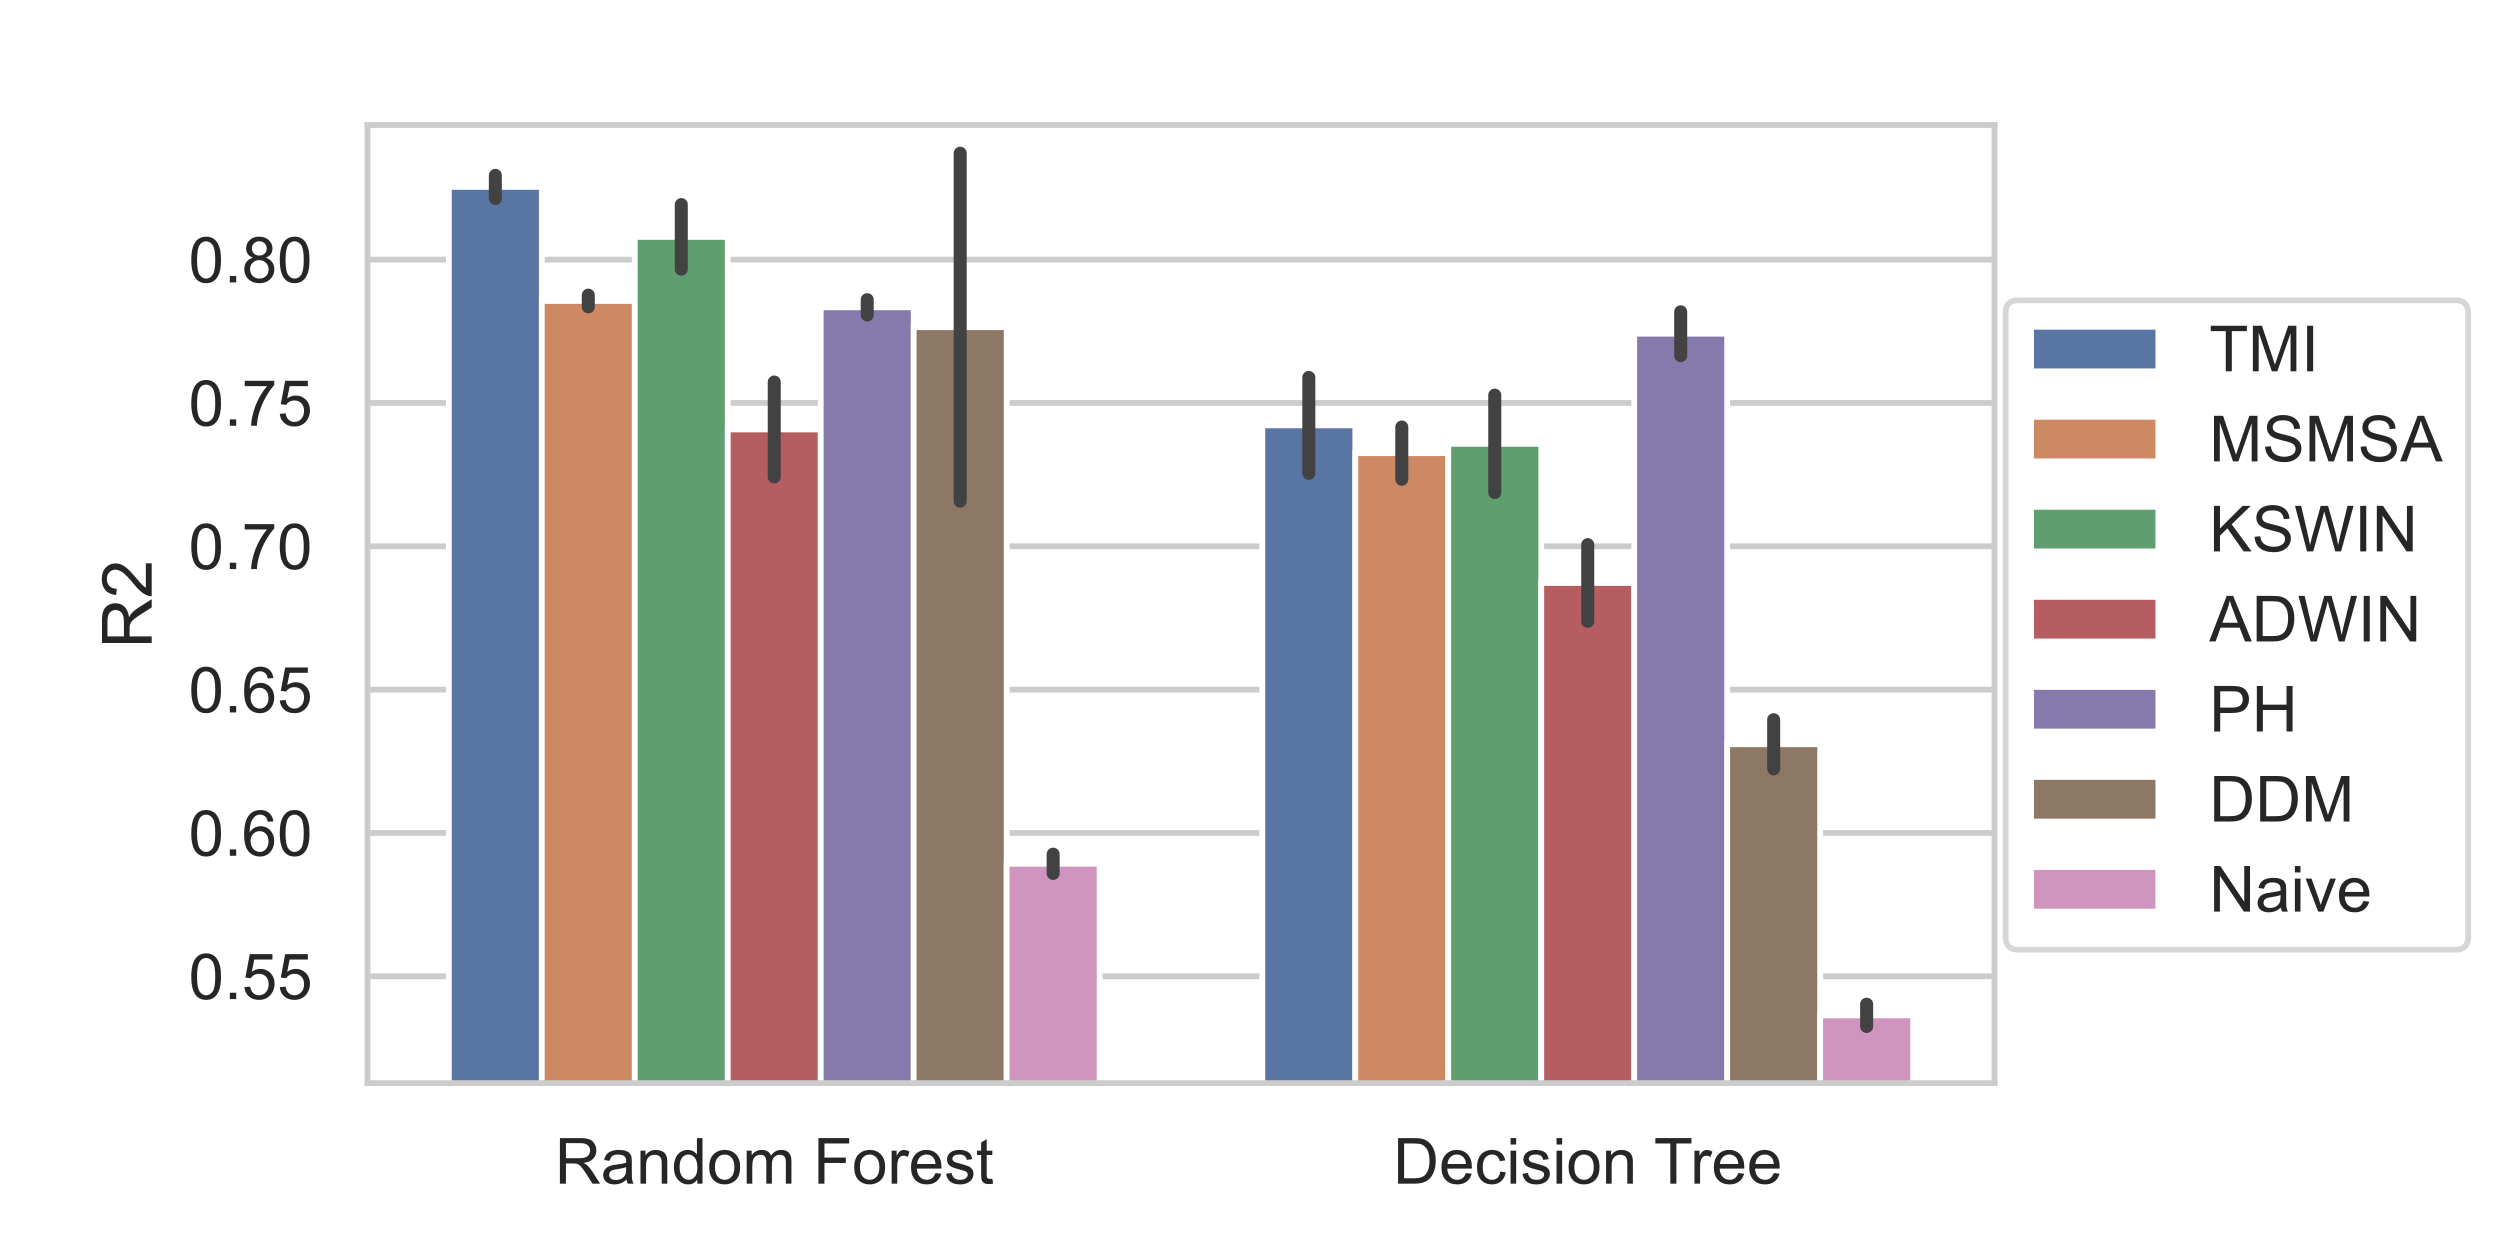
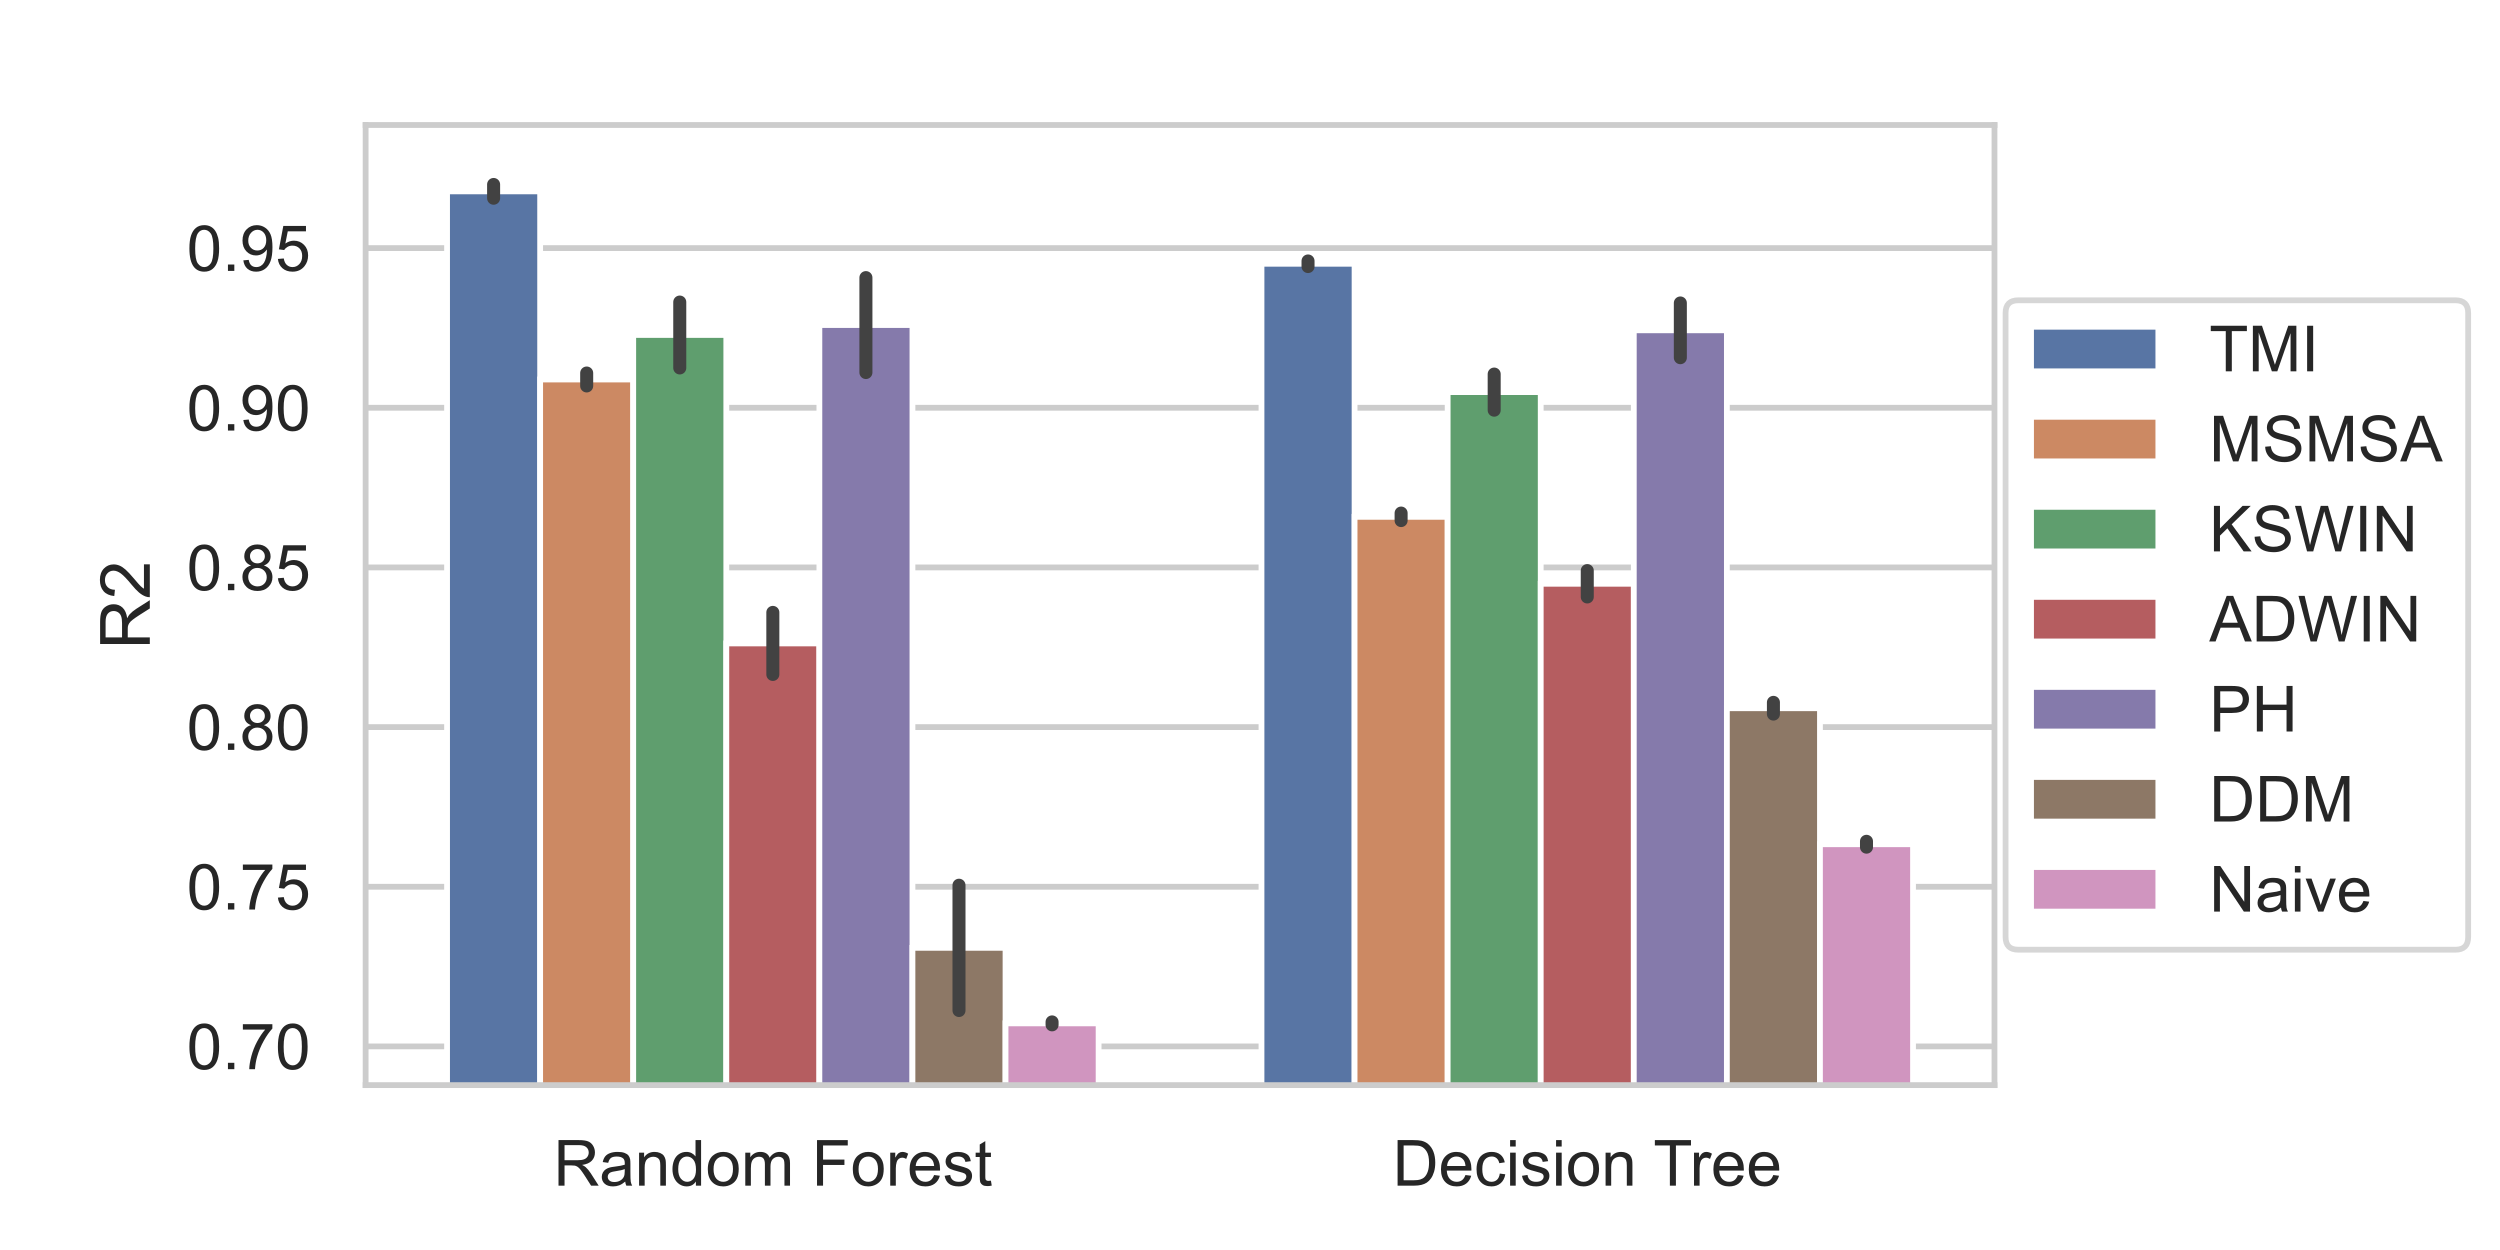
<svg xmlns="http://www.w3.org/2000/svg" xmlns:xlink="http://www.w3.org/1999/xlink" width="432pt" height="216pt" viewBox="0 0 432 216" version="1.1">
  <defs>
    <style type="text/css">*{stroke-linejoin: round; stroke-linecap: butt}</style>
  </defs>
  <g id="figure_1">
    <g id="patch_1">
      <path d="M 0 216  L 432 216  L 432 0  L 0 0  z " style="fill: #ffffff" />
    </g>
    <g id="axes_1">
      <g id="patch_2">
-         <path d="M 63.504 187.164  L 344.646 187.164  L 344.646 21.6  L 63.504 21.6  z " style="fill: #ffffff" />
+         <path d="M 63.18 187.508  L 344.646 187.508  L 344.646 21.6  L 63.18 21.6  z " style="fill: #ffffff" />
      </g>
      <g id="matplotlib.axis_1">
        <g id="xtick_1">
          <g id="text_1">
-             <g style="fill: #262626" transform="translate(95.88838 204.5376) scale(0.11 -0.11)">
+             <g style="fill: #262626" transform="translate(95.64538 204.8818) scale(0.11 -0.11)">
              <defs>
                <path id="ArialMT-52" d="M 503 0  L 503 4581  L 2534 4581  Q 3147 4581 3465 4457  Q 3784 4334 3975 4021  Q 4166 3709 4166 3331  Q 4166 2844 3850 2509  Q 3534 2175 2875 2084  Q 3116 1969 3241 1856  Q 3506 1613 3744 1247  L 4541 0  L 3778 0  L 3172 953  Q 2906 1366 2734 1584  Q 2563 1803 2427 1890  Q 2291 1978 2150 2013  Q 2047 2034 1813 2034  L 1109 2034  L 1109 0  L 503 0  z M 1109 2559  L 2413 2559  Q 2828 2559 3062 2645  Q 3297 2731 3419 2920  Q 3541 3109 3541 3331  Q 3541 3656 3305 3865  Q 3069 4075 2559 4075  L 1109 4075  L 1109 2559  z " transform="scale(0.015625)" />
                <path id="ArialMT-61" d="M 2588 409  Q 2275 144 1986 34  Q 1697 -75 1366 -75  Q 819 -75 525 192  Q 231 459 231 875  Q 231 1119 342 1320  Q 453 1522 633 1644  Q 813 1766 1038 1828  Q 1203 1872 1538 1913  Q 2219 1994 2541 2106  Q 2544 2222 2544 2253  Q 2544 2597 2384 2738  Q 2169 2928 1744 2928  Q 1347 2928 1158 2789  Q 969 2650 878 2297  L 328 2372  Q 403 2725 575 2942  Q 747 3159 1072 3276  Q 1397 3394 1825 3394  Q 2250 3394 2515 3294  Q 2781 3194 2906 3042  Q 3031 2891 3081 2659  Q 3109 2516 3109 2141  L 3109 1391  Q 3109 606 3145 398  Q 3181 191 3288 0  L 2700 0  Q 2613 175 2588 409  z M 2541 1666  Q 2234 1541 1622 1453  Q 1275 1403 1131 1340  Q 988 1278 909 1158  Q 831 1038 831 891  Q 831 666 1001 516  Q 1172 366 1500 366  Q 1825 366 2078 508  Q 2331 650 2450 897  Q 2541 1088 2541 1459  L 2541 1666  z " transform="scale(0.015625)" />
                <path id="ArialMT-6e" d="M 422 0  L 422 3319  L 928 3319  L 928 2847  Q 1294 3394 1984 3394  Q 2284 3394 2536 3286  Q 2788 3178 2913 3003  Q 3038 2828 3088 2588  Q 3119 2431 3119 2041  L 3119 0  L 2556 0  L 2556 2019  Q 2556 2363 2490 2533  Q 2425 2703 2258 2804  Q 2091 2906 1866 2906  Q 1506 2906 1245 2678  Q 984 2450 984 1813  L 984 0  L 422 0  z " transform="scale(0.015625)" />
                <path id="ArialMT-64" d="M 2575 0  L 2575 419  Q 2259 -75 1647 -75  Q 1250 -75 917 144  Q 584 363 401 755  Q 219 1147 219 1656  Q 219 2153 384 2558  Q 550 2963 881 3178  Q 1213 3394 1622 3394  Q 1922 3394 2156 3267  Q 2391 3141 2538 2938  L 2538 4581  L 3097 4581  L 3097 0  L 2575 0  z M 797 1656  Q 797 1019 1065 703  Q 1334 388 1700 388  Q 2069 388 2326 689  Q 2584 991 2584 1609  Q 2584 2291 2321 2609  Q 2059 2928 1675 2928  Q 1300 2928 1048 2622  Q 797 2316 797 1656  z " transform="scale(0.015625)" />
                <path id="ArialMT-6f" d="M 213 1659  Q 213 2581 725 3025  Q 1153 3394 1769 3394  Q 2453 3394 2887 2945  Q 3322 2497 3322 1706  Q 3322 1066 3130 698  Q 2938 331 2570 128  Q 2203 -75 1769 -75  Q 1072 -75 642 372  Q 213 819 213 1659  z M 791 1659  Q 791 1022 1069 705  Q 1347 388 1769 388  Q 2188 388 2466 706  Q 2744 1025 2744 1678  Q 2744 2294 2464 2611  Q 2184 2928 1769 2928  Q 1347 2928 1069 2612  Q 791 2297 791 1659  z " transform="scale(0.015625)" />
                <path id="ArialMT-6d" d="M 422 0  L 422 3319  L 925 3319  L 925 2853  Q 1081 3097 1340 3245  Q 1600 3394 1931 3394  Q 2300 3394 2536 3241  Q 2772 3088 2869 2813  Q 3263 3394 3894 3394  Q 4388 3394 4653 3120  Q 4919 2847 4919 2278  L 4919 0  L 4359 0  L 4359 2091  Q 4359 2428 4304 2576  Q 4250 2725 4106 2815  Q 3963 2906 3769 2906  Q 3419 2906 3187 2673  Q 2956 2441 2956 1928  L 2956 0  L 2394 0  L 2394 2156  Q 2394 2531 2256 2718  Q 2119 2906 1806 2906  Q 1569 2906 1367 2781  Q 1166 2656 1075 2415  Q 984 2175 984 1722  L 984 0  L 422 0  z " transform="scale(0.015625)" />
                <path id="ArialMT-20" transform="scale(0.015625)" />
                <path id="ArialMT-46" d="M 525 0  L 525 4581  L 3616 4581  L 3616 4041  L 1131 4041  L 1131 2622  L 3281 2622  L 3281 2081  L 1131 2081  L 1131 0  L 525 0  z " transform="scale(0.015625)" />
                <path id="ArialMT-72" d="M 416 0  L 416 3319  L 922 3319  L 922 2816  Q 1116 3169 1280 3281  Q 1444 3394 1641 3394  Q 1925 3394 2219 3213  L 2025 2691  Q 1819 2813 1613 2813  Q 1428 2813 1281 2702  Q 1134 2591 1072 2394  Q 978 2094 978 1738  L 978 0  L 416 0  z " transform="scale(0.015625)" />
                <path id="ArialMT-65" d="M 2694 1069  L 3275 997  Q 3138 488 2766 206  Q 2394 -75 1816 -75  Q 1088 -75 661 373  Q 234 822 234 1631  Q 234 2469 665 2931  Q 1097 3394 1784 3394  Q 2450 3394 2872 2941  Q 3294 2488 3294 1666  Q 3294 1616 3291 1516  L 816 1516  Q 847 969 1125 678  Q 1403 388 1819 388  Q 2128 388 2347 550  Q 2566 713 2694 1069  z M 847 1978  L 2700 1978  Q 2663 2397 2488 2606  Q 2219 2931 1791 2931  Q 1403 2931 1139 2672  Q 875 2413 847 1978  z " transform="scale(0.015625)" />
                <path id="ArialMT-73" d="M 197 991  L 753 1078  Q 800 744 1014 566  Q 1228 388 1613 388  Q 2000 388 2187 545  Q 2375 703 2375 916  Q 2375 1106 2209 1216  Q 2094 1291 1634 1406  Q 1016 1563 777 1677  Q 538 1791 414 1992  Q 291 2194 291 2438  Q 291 2659 392 2848  Q 494 3038 669 3163  Q 800 3259 1026 3326  Q 1253 3394 1513 3394  Q 1903 3394 2198 3281  Q 2494 3169 2634 2976  Q 2775 2784 2828 2463  L 2278 2388  Q 2241 2644 2061 2787  Q 1881 2931 1553 2931  Q 1166 2931 1000 2803  Q 834 2675 834 2503  Q 834 2394 903 2306  Q 972 2216 1119 2156  Q 1203 2125 1616 2013  Q 2213 1853 2448 1751  Q 2684 1650 2818 1456  Q 2953 1263 2953 975  Q 2953 694 2789 445  Q 2625 197 2315 61  Q 2006 -75 1616 -75  Q 969 -75 630 194  Q 291 463 197 991  z " transform="scale(0.015625)" />
                <path id="ArialMT-74" d="M 1650 503  L 1731 6  Q 1494 -44 1306 -44  Q 1000 -44 831 53  Q 663 150 594 308  Q 525 466 525 972  L 525 2881  L 113 2881  L 113 3319  L 525 3319  L 525 4141  L 1084 4478  L 1084 3319  L 1650 3319  L 1650 2881  L 1084 2881  L 1084 941  Q 1084 700 1114 631  Q 1144 563 1211 522  Q 1278 481 1403 481  Q 1497 481 1650 503  z " transform="scale(0.015625)" />
              </defs>
              <use xlink:href="#ArialMT-52" />
              <use xlink:href="#ArialMT-61" x="72.217" />
              <use xlink:href="#ArialMT-6e" x="127.832" />
              <use xlink:href="#ArialMT-64" x="183.447" />
              <use xlink:href="#ArialMT-6f" x="239.062" />
              <use xlink:href="#ArialMT-6d" x="294.678" />
              <use xlink:href="#ArialMT-20" x="377.979" />
              <use xlink:href="#ArialMT-46" x="405.762" />
              <use xlink:href="#ArialMT-6f" x="466.846" />
              <use xlink:href="#ArialMT-72" x="522.461" />
              <use xlink:href="#ArialMT-65" x="555.762" />
              <use xlink:href="#ArialMT-73" x="611.377" />
              <use xlink:href="#ArialMT-74" x="661.377" />
            </g>
          </g>
        </g>
        <g id="xtick_2">
          <g id="text_2">
-             <g style="fill: #262626" transform="translate(240.7354 204.5376) scale(0.11 -0.11)">
+             <g style="fill: #262626" transform="translate(240.6544 204.8818) scale(0.11 -0.11)">
              <defs>
                <path id="ArialMT-44" d="M 494 0  L 494 4581  L 2072 4581  Q 2606 4581 2888 4516  Q 3281 4425 3559 4188  Q 3922 3881 4101 3404  Q 4281 2928 4281 2316  Q 4281 1794 4159 1391  Q 4038 988 3847 723  Q 3656 459 3429 307  Q 3203 156 2883 78  Q 2563 0 2147 0  L 494 0  z M 1100 541  L 2078 541  Q 2531 541 2789 625  Q 3047 709 3200 863  Q 3416 1078 3536 1442  Q 3656 1806 3656 2325  Q 3656 3044 3420 3430  Q 3184 3816 2847 3947  Q 2603 4041 2063 4041  L 1100 4041  L 1100 541  z " transform="scale(0.015625)" />
                <path id="ArialMT-63" d="M 2588 1216  L 3141 1144  Q 3050 572 2676 248  Q 2303 -75 1759 -75  Q 1078 -75 664 370  Q 250 816 250 1647  Q 250 2184 428 2587  Q 606 2991 970 3192  Q 1334 3394 1763 3394  Q 2303 3394 2647 3120  Q 2991 2847 3088 2344  L 2541 2259  Q 2463 2594 2264 2762  Q 2066 2931 1784 2931  Q 1359 2931 1093 2626  Q 828 2322 828 1663  Q 828 994 1084 691  Q 1341 388 1753 388  Q 2084 388 2306 591  Q 2528 794 2588 1216  z " transform="scale(0.015625)" />
                <path id="ArialMT-69" d="M 425 3934  L 425 4581  L 988 4581  L 988 3934  L 425 3934  z M 425 0  L 425 3319  L 988 3319  L 988 0  L 425 0  z " transform="scale(0.015625)" />
                <path id="ArialMT-54" d="M 1659 0  L 1659 4041  L 150 4041  L 150 4581  L 3781 4581  L 3781 4041  L 2266 4041  L 2266 0  L 1659 0  z " transform="scale(0.015625)" />
              </defs>
              <use xlink:href="#ArialMT-44" />
              <use xlink:href="#ArialMT-65" x="72.217" />
              <use xlink:href="#ArialMT-63" x="127.832" />
              <use xlink:href="#ArialMT-69" x="177.832" />
              <use xlink:href="#ArialMT-73" x="200.049" />
              <use xlink:href="#ArialMT-69" x="250.049" />
              <use xlink:href="#ArialMT-6f" x="272.266" />
              <use xlink:href="#ArialMT-6e" x="327.881" />
              <use xlink:href="#ArialMT-20" x="383.496" />
              <use xlink:href="#ArialMT-54" x="409.529" />
              <use xlink:href="#ArialMT-72" x="466.863" />
              <use xlink:href="#ArialMT-65" x="500.164" />
              <use xlink:href="#ArialMT-65" x="555.779" />
            </g>
          </g>
        </g>
      </g>
      <g id="matplotlib.axis_2">
        <g id="ytick_1">
          <g id="line2d_1">
-             <path d="M 63.504 168.708  L 344.646 168.708  " clip-path="url(#p8f05417e16)" style="fill: none; stroke: #cccccc; stroke-linecap: round" />
+             <path d="M 63.18 180.818  L 344.646 180.818  " clip-path="url(#pfdd90e6bb0)" style="fill: none; stroke: #cccccc; stroke-linecap: round" />
          </g>
          <g id="text_3">
-             <g style="fill: #262626" transform="translate(32.59697 172.6448) scale(0.11 -0.11)">
+             <g style="fill: #262626" transform="translate(32.27297 184.7545) scale(0.11 -0.11)">
              <defs>
                <path id="ArialMT-30" d="M 266 2259  Q 266 3072 433 3567  Q 600 4063 929 4331  Q 1259 4600 1759 4600  Q 2128 4600 2406 4451  Q 2684 4303 2865 4023  Q 3047 3744 3150 3342  Q 3253 2941 3253 2259  Q 3253 1453 3087 958  Q 2922 463 2592 192  Q 2263 -78 1759 -78  Q 1097 -78 719 397  Q 266 969 266 2259  z M 844 2259  Q 844 1131 1108 757  Q 1372 384 1759 384  Q 2147 384 2411 759  Q 2675 1134 2675 2259  Q 2675 3391 2411 3762  Q 2147 4134 1753 4134  Q 1366 4134 1134 3806  Q 844 3388 844 2259  z " transform="scale(0.015625)" />
                <path id="ArialMT-2e" d="M 581 0  L 581 641  L 1222 641  L 1222 0  L 581 0  z " transform="scale(0.015625)" />
-                 <path id="ArialMT-35" d="M 266 1200  L 856 1250  Q 922 819 1161 601  Q 1400 384 1738 384  Q 2144 384 2425 690  Q 2706 997 2706 1503  Q 2706 1984 2436 2262  Q 2166 2541 1728 2541  Q 1456 2541 1237 2417  Q 1019 2294 894 2097  L 366 2166  L 809 4519  L 3088 4519  L 3088 3981  L 1259 3981  L 1013 2750  Q 1425 3038 1878 3038  Q 2478 3038 2890 2622  Q 3303 2206 3303 1553  Q 3303 931 2941 478  Q 2500 -78 1738 -78  Q 1113 -78 717 272  Q 322 622 266 1200  z " transform="scale(0.015625)" />
-               </defs>
-               <use xlink:href="#ArialMT-30" />
-               <use xlink:href="#ArialMT-2e" x="55.615" />
-               <use xlink:href="#ArialMT-35" x="83.398" />
-               <use xlink:href="#ArialMT-35" x="139.014" />
+                 <path id="ArialMT-37" d="M 303 3981  L 303 4522  L 3269 4522  L 3269 4084  Q 2831 3619 2401 2847  Q 1972 2075 1738 1259  Q 1569 684 1522 0  L 944 0  Q 953 541 1156 1306  Q 1359 2072 1739 2783  Q 2119 3494 2547 3981  L 303 3981  z " transform="scale(0.015625)" />
+               </defs>
+               <use xlink:href="#ArialMT-30" />
+               <use xlink:href="#ArialMT-2e" x="55.615" />
+               <use xlink:href="#ArialMT-37" x="83.398" />
+               <use xlink:href="#ArialMT-30" x="139.014" />
            </g>
          </g>
        </g>
        <g id="ytick_2">
          <g id="line2d_2">
-             <path d="M 63.504 143.939  L 344.646 143.939  " clip-path="url(#p8f05417e16)" style="fill: none; stroke: #cccccc; stroke-linecap: round" />
+             <path d="M 63.18 153.229  L 344.646 153.229  " clip-path="url(#pfdd90e6bb0)" style="fill: none; stroke: #cccccc; stroke-linecap: round" />
          </g>
          <g id="text_4">
-             <g style="fill: #262626" transform="translate(32.59697 147.8763) scale(0.11 -0.11)">
-               <defs>
-                 <path id="ArialMT-36" d="M 3184 3459  L 2625 3416  Q 2550 3747 2413 3897  Q 2184 4138 1850 4138  Q 1581 4138 1378 3988  Q 1113 3794 959 3422  Q 806 3050 800 2363  Q 1003 2672 1297 2822  Q 1591 2972 1913 2972  Q 2475 2972 2870 2558  Q 3266 2144 3266 1488  Q 3266 1056 3080 686  Q 2894 316 2569 119  Q 2244 -78 1831 -78  Q 1128 -78 684 439  Q 241 956 241 2144  Q 241 3472 731 4075  Q 1159 4600 1884 4600  Q 2425 4600 2770 4297  Q 3116 3994 3184 3459  z M 888 1484  Q 888 1194 1011 928  Q 1134 663 1356 523  Q 1578 384 1822 384  Q 2178 384 2434 671  Q 2691 959 2691 1453  Q 2691 1928 2437 2201  Q 2184 2475 1800 2475  Q 1419 2475 1153 2201  Q 888 1928 888 1484  z " transform="scale(0.015625)" />
-               </defs>
-               <use xlink:href="#ArialMT-30" />
-               <use xlink:href="#ArialMT-2e" x="55.615" />
-               <use xlink:href="#ArialMT-36" x="83.398" />
-               <use xlink:href="#ArialMT-30" x="139.014" />
+             <g style="fill: #262626" transform="translate(32.27297 157.1659) scale(0.11 -0.11)">
+               <defs>
+                 <path id="ArialMT-35" d="M 266 1200  L 856 1250  Q 922 819 1161 601  Q 1400 384 1738 384  Q 2144 384 2425 690  Q 2706 997 2706 1503  Q 2706 1984 2436 2262  Q 2166 2541 1728 2541  Q 1456 2541 1237 2417  Q 1019 2294 894 2097  L 366 2166  L 809 4519  L 3088 4519  L 3088 3981  L 1259 3981  L 1013 2750  Q 1425 3038 1878 3038  Q 2478 3038 2890 2622  Q 3303 2206 3303 1553  Q 3303 931 2941 478  Q 2500 -78 1738 -78  Q 1113 -78 717 272  Q 322 622 266 1200  z " transform="scale(0.015625)" />
+               </defs>
+               <use xlink:href="#ArialMT-30" />
+               <use xlink:href="#ArialMT-2e" x="55.615" />
+               <use xlink:href="#ArialMT-37" x="83.398" />
+               <use xlink:href="#ArialMT-35" x="139.014" />
            </g>
          </g>
        </g>
        <g id="ytick_3">
          <g id="line2d_3">
-             <path d="M 63.504 119.171  L 344.646 119.171  " clip-path="url(#p8f05417e16)" style="fill: none; stroke: #cccccc; stroke-linecap: round" />
+             <path d="M 63.18 125.64  L 344.646 125.64  " clip-path="url(#pfdd90e6bb0)" style="fill: none; stroke: #cccccc; stroke-linecap: round" />
          </g>
          <g id="text_5">
-             <g style="fill: #262626" transform="translate(32.59697 123.1077) scale(0.11 -0.11)">
-               <use xlink:href="#ArialMT-30" />
-               <use xlink:href="#ArialMT-2e" x="55.615" />
-               <use xlink:href="#ArialMT-36" x="83.398" />
-               <use xlink:href="#ArialMT-35" x="139.014" />
+             <g style="fill: #262626" transform="translate(32.27297 129.5772) scale(0.11 -0.11)">
+               <defs>
+                 <path id="ArialMT-38" d="M 1131 2484  Q 781 2613 612 2850  Q 444 3088 444 3419  Q 444 3919 803 4259  Q 1163 4600 1759 4600  Q 2359 4600 2725 4251  Q 3091 3903 3091 3403  Q 3091 3084 2923 2848  Q 2756 2613 2416 2484  Q 2838 2347 3058 2040  Q 3278 1734 3278 1309  Q 3278 722 2862 322  Q 2447 -78 1769 -78  Q 1091 -78 675 323  Q 259 725 259 1325  Q 259 1772 486 2073  Q 713 2375 1131 2484  z M 1019 3438  Q 1019 3113 1228 2906  Q 1438 2700 1772 2700  Q 2097 2700 2305 2904  Q 2513 3109 2513 3406  Q 2513 3716 2298 3927  Q 2084 4138 1766 4138  Q 1444 4138 1231 3931  Q 1019 3725 1019 3438  z M 838 1322  Q 838 1081 952 856  Q 1066 631 1291 507  Q 1516 384 1775 384  Q 2178 384 2440 643  Q 2703 903 2703 1303  Q 2703 1709 2433 1975  Q 2163 2241 1756 2241  Q 1359 2241 1098 1978  Q 838 1716 838 1322  z " transform="scale(0.015625)" />
+               </defs>
+               <use xlink:href="#ArialMT-30" />
+               <use xlink:href="#ArialMT-2e" x="55.615" />
+               <use xlink:href="#ArialMT-38" x="83.398" />
+               <use xlink:href="#ArialMT-30" x="139.014" />
            </g>
          </g>
        </g>
        <g id="ytick_4">
          <g id="line2d_4">
-             <path d="M 63.504 94.402  L 344.646 94.402  " clip-path="url(#p8f05417e16)" style="fill: none; stroke: #cccccc; stroke-linecap: round" />
+             <path d="M 63.18 98.052  L 344.646 98.052  " clip-path="url(#pfdd90e6bb0)" style="fill: none; stroke: #cccccc; stroke-linecap: round" />
          </g>
          <g id="text_6">
-             <g style="fill: #262626" transform="translate(32.59697 98.33912) scale(0.11 -0.11)">
-               <defs>
-                 <path id="ArialMT-37" d="M 303 3981  L 303 4522  L 3269 4522  L 3269 4084  Q 2831 3619 2401 2847  Q 1972 2075 1738 1259  Q 1569 684 1522 0  L 944 0  Q 953 541 1156 1306  Q 1359 2072 1739 2783  Q 2119 3494 2547 3981  L 303 3981  z " transform="scale(0.015625)" />
-               </defs>
-               <use xlink:href="#ArialMT-30" />
-               <use xlink:href="#ArialMT-2e" x="55.615" />
-               <use xlink:href="#ArialMT-37" x="83.398" />
-               <use xlink:href="#ArialMT-30" x="139.014" />
+             <g style="fill: #262626" transform="translate(32.27297 101.9886) scale(0.11 -0.11)">
+               <use xlink:href="#ArialMT-30" />
+               <use xlink:href="#ArialMT-2e" x="55.615" />
+               <use xlink:href="#ArialMT-38" x="83.398" />
+               <use xlink:href="#ArialMT-35" x="139.014" />
            </g>
          </g>
        </g>
        <g id="ytick_5">
          <g id="line2d_5">
-             <path d="M 63.504 69.634  L 344.646 69.634  " clip-path="url(#p8f05417e16)" style="fill: none; stroke: #cccccc; stroke-linecap: round" />
+             <path d="M 63.18 70.463  L 344.646 70.463  " clip-path="url(#pfdd90e6bb0)" style="fill: none; stroke: #cccccc; stroke-linecap: round" />
          </g>
          <g id="text_7">
-             <g style="fill: #262626" transform="translate(32.59697 73.57054) scale(0.11 -0.11)">
-               <use xlink:href="#ArialMT-30" />
-               <use xlink:href="#ArialMT-2e" x="55.615" />
-               <use xlink:href="#ArialMT-37" x="83.398" />
-               <use xlink:href="#ArialMT-35" x="139.014" />
+             <g style="fill: #262626" transform="translate(32.27297 74.39989) scale(0.11 -0.11)">
+               <defs>
+                 <path id="ArialMT-39" d="M 350 1059  L 891 1109  Q 959 728 1153 556  Q 1347 384 1650 384  Q 1909 384 2104 503  Q 2300 622 2425 820  Q 2550 1019 2634 1356  Q 2719 1694 2719 2044  Q 2719 2081 2716 2156  Q 2547 1888 2255 1720  Q 1963 1553 1622 1553  Q 1053 1553 659 1965  Q 266 2378 266 3053  Q 266 3750 677 4175  Q 1088 4600 1706 4600  Q 2153 4600 2523 4359  Q 2894 4119 3086 3673  Q 3278 3228 3278 2384  Q 3278 1506 3087 986  Q 2897 466 2520 194  Q 2144 -78 1638 -78  Q 1100 -78 759 220  Q 419 519 350 1059  z M 2653 3081  Q 2653 3566 2395 3850  Q 2138 4134 1775 4134  Q 1400 4134 1122 3828  Q 844 3522 844 3034  Q 844 2597 1108 2323  Q 1372 2050 1759 2050  Q 2150 2050 2401 2323  Q 2653 2597 2653 3081  z " transform="scale(0.015625)" />
+               </defs>
+               <use xlink:href="#ArialMT-30" />
+               <use xlink:href="#ArialMT-2e" x="55.615" />
+               <use xlink:href="#ArialMT-39" x="83.398" />
+               <use xlink:href="#ArialMT-30" x="139.014" />
            </g>
          </g>
        </g>
        <g id="ytick_6">
          <g id="line2d_6">
-             <path d="M 63.504 44.865  L 344.646 44.865  " clip-path="url(#p8f05417e16)" style="fill: none; stroke: #cccccc; stroke-linecap: round" />
+             <path d="M 63.18 42.874  L 344.646 42.874  " clip-path="url(#pfdd90e6bb0)" style="fill: none; stroke: #cccccc; stroke-linecap: round" />
          </g>
          <g id="text_8">
-             <g style="fill: #262626" transform="translate(32.59697 48.80197) scale(0.11 -0.11)">
-               <defs>
-                 <path id="ArialMT-38" d="M 1131 2484  Q 781 2613 612 2850  Q 444 3088 444 3419  Q 444 3919 803 4259  Q 1163 4600 1759 4600  Q 2359 4600 2725 4251  Q 3091 3903 3091 3403  Q 3091 3084 2923 2848  Q 2756 2613 2416 2484  Q 2838 2347 3058 2040  Q 3278 1734 3278 1309  Q 3278 722 2862 322  Q 2447 -78 1769 -78  Q 1091 -78 675 323  Q 259 725 259 1325  Q 259 1772 486 2073  Q 713 2375 1131 2484  z M 1019 3438  Q 1019 3113 1228 2906  Q 1438 2700 1772 2700  Q 2097 2700 2305 2904  Q 2513 3109 2513 3406  Q 2513 3716 2298 3927  Q 2084 4138 1766 4138  Q 1444 4138 1231 3931  Q 1019 3725 1019 3438  z M 838 1322  Q 838 1081 952 856  Q 1066 631 1291 507  Q 1516 384 1775 384  Q 2178 384 2440 643  Q 2703 903 2703 1303  Q 2703 1709 2433 1975  Q 2163 2241 1756 2241  Q 1359 2241 1098 1978  Q 838 1716 838 1322  z " transform="scale(0.015625)" />
-               </defs>
-               <use xlink:href="#ArialMT-30" />
-               <use xlink:href="#ArialMT-2e" x="55.615" />
-               <use xlink:href="#ArialMT-38" x="83.398" />
-               <use xlink:href="#ArialMT-30" x="139.014" />
+             <g style="fill: #262626" transform="translate(32.27297 46.81123) scale(0.11 -0.11)">
+               <use xlink:href="#ArialMT-30" />
+               <use xlink:href="#ArialMT-2e" x="55.615" />
+               <use xlink:href="#ArialMT-39" x="83.398" />
+               <use xlink:href="#ArialMT-35" x="139.014" />
            </g>
          </g>
        </g>
        <g id="text_9">
-           <g style="fill: #262626" transform="translate(26.21197 112.0517) rotate(-90) scale(0.12 -0.12)">
+           <g style="fill: #262626" transform="translate(25.88797 112.2238) rotate(-90) scale(0.12 -0.12)">
            <defs>
              <path id="ArialMT-32" d="M 3222 541  L 3222 0  L 194 0  Q 188 203 259 391  Q 375 700 629 1000  Q 884 1300 1366 1694  Q 2113 2306 2375 2664  Q 2638 3022 2638 3341  Q 2638 3675 2398 3904  Q 2159 4134 1775 4134  Q 1369 4134 1125 3890  Q 881 3647 878 3216  L 300 3275  Q 359 3922 746 4261  Q 1134 4600 1788 4600  Q 2447 4600 2831 4234  Q 3216 3869 3216 3328  Q 3216 3053 3103 2787  Q 2991 2522 2730 2228  Q 2469 1934 1863 1422  Q 1356 997 1212 845  Q 1069 694 975 541  L 3222 541  z " transform="scale(0.015625)" />
            </defs>
            <use xlink:href="#ArialMT-52" />
            <use xlink:href="#ArialMT-32" x="72.217" />
          </g>
        </g>
      </g>
      <g id="patch_3">
-         <path d="M 77.561 441.162  L 93.626 441.162  L 93.626 32.301  L 77.561 32.301  z " clip-path="url(#p8f05417e16)" style="fill: #5875a4; stroke: #ffffff; stroke-linejoin: miter" />
+         <path d="M 77.253 567.059  L 93.337 567.059  L 93.337 33.066  L 77.253 33.066  z " clip-path="url(#pfdd90e6bb0)" style="fill: #5875a4; stroke: #ffffff; stroke-linejoin: miter" />
      </g>
      <g id="patch_4">
-         <path d="M 218.132 441.162  L 234.197 441.162  L 234.197 73.501  L 218.132 73.501  z " clip-path="url(#p8f05417e16)" style="fill: #5875a4; stroke: #ffffff; stroke-linejoin: miter" />
+         <path d="M 217.986 567.059  L 234.07 567.059  L 234.07 45.577  L 217.986 45.577  z " clip-path="url(#pfdd90e6bb0)" style="fill: #5875a4; stroke: #ffffff; stroke-linejoin: miter" />
      </g>
      <g id="patch_5">
-         <path d="M 93.626 441.162  L 109.692 441.162  L 109.692 52.013  L 93.626 52.013  z " clip-path="url(#p8f05417e16)" style="fill: #cc8963; stroke: #ffffff; stroke-linejoin: miter" />
+         <path d="M 93.337 567.059  L 109.421 567.059  L 109.421 65.575  L 93.337 65.575  z " clip-path="url(#pfdd90e6bb0)" style="fill: #cc8963; stroke: #ffffff; stroke-linejoin: miter" />
      </g>
      <g id="patch_6">
-         <path d="M 234.197 441.162  L 250.262 441.162  L 250.262 78.305  L 234.197 78.305  z " clip-path="url(#p8f05417e16)" style="fill: #cc8963; stroke: #ffffff; stroke-linejoin: miter" />
+         <path d="M 234.07 567.059  L 250.154 567.059  L 250.154 89.307  L 234.07 89.307  z " clip-path="url(#pfdd90e6bb0)" style="fill: #cc8963; stroke: #ffffff; stroke-linejoin: miter" />
      </g>
      <g id="patch_7">
-         <path d="M 109.692 441.162  L 125.757 441.162  L 125.757 40.932  L 109.692 40.932  z " clip-path="url(#p8f05417e16)" style="fill: #5f9e6e; stroke: #ffffff; stroke-linejoin: miter" />
+         <path d="M 109.421 567.059  L 125.505 567.059  L 125.505 57.888  L 109.421 57.888  z " clip-path="url(#pfdd90e6bb0)" style="fill: #5f9e6e; stroke: #ffffff; stroke-linejoin: miter" />
      </g>
      <g id="patch_8">
-         <path d="M 250.262 441.162  L 266.328 441.162  L 266.328 76.695  L 250.262 76.695  z " clip-path="url(#p8f05417e16)" style="fill: #5f9e6e; stroke: #ffffff; stroke-linejoin: miter" />
+         <path d="M 250.154 567.059  L 266.237 567.059  L 266.237 67.759  L 250.154 67.759  z " clip-path="url(#pfdd90e6bb0)" style="fill: #5f9e6e; stroke: #ffffff; stroke-linejoin: miter" />
      </g>
      <g id="patch_9">
-         <path d="M 125.757 441.162  L 141.822 441.162  L 141.822 74.21  L 125.757 74.21  z " clip-path="url(#p8f05417e16)" style="fill: #b55d60; stroke: #ffffff; stroke-linejoin: miter" />
+         <path d="M 125.505 567.059  L 141.588 567.059  L 141.588 111.183  L 125.505 111.183  z " clip-path="url(#pfdd90e6bb0)" style="fill: #b55d60; stroke: #ffffff; stroke-linejoin: miter" />
      </g>
      <g id="patch_10">
-         <path d="M 266.328 441.162  L 282.393 441.162  L 282.393 100.74  L 266.328 100.74  z " clip-path="url(#p8f05417e16)" style="fill: #b55d60; stroke: #ffffff; stroke-linejoin: miter" />
+         <path d="M 266.237 567.059  L 282.321 567.059  L 282.321 100.877  L 266.237 100.877  z " clip-path="url(#pfdd90e6bb0)" style="fill: #b55d60; stroke: #ffffff; stroke-linejoin: miter" />
      </g>
      <g id="patch_11">
-         <path d="M 141.822 441.162  L 157.887 441.162  L 157.887 53.102  L 141.822 53.102  z " clip-path="url(#p8f05417e16)" style="fill: #857aab; stroke: #ffffff; stroke-linejoin: miter" />
+         <path d="M 141.588 567.059  L 157.672 567.059  L 157.672 56.172  L 141.588 56.172  z " clip-path="url(#pfdd90e6bb0)" style="fill: #857aab; stroke: #ffffff; stroke-linejoin: miter" />
      </g>
      <g id="patch_12">
-         <path d="M 282.393 441.162  L 298.458 441.162  L 298.458 57.664  L 282.393 57.664  z " clip-path="url(#p8f05417e16)" style="fill: #857aab; stroke: #ffffff; stroke-linejoin: miter" />
+         <path d="M 282.321 567.059  L 298.405 567.059  L 298.405 57.081  L 282.321 57.081  z " clip-path="url(#pfdd90e6bb0)" style="fill: #857aab; stroke: #ffffff; stroke-linejoin: miter" />
      </g>
      <g id="patch_13">
-         <path d="M 157.887 441.162  L 173.952 441.162  L 173.952 56.54  L 157.887 56.54  z " clip-path="url(#p8f05417e16)" style="fill: #8d7866; stroke: #ffffff; stroke-linejoin: miter" />
+         <path d="M 157.672 567.059  L 173.756 567.059  L 173.756 163.791  L 157.672 163.791  z " clip-path="url(#pfdd90e6bb0)" style="fill: #8d7866; stroke: #ffffff; stroke-linejoin: miter" />
      </g>
      <g id="patch_14">
-         <path d="M 298.458 441.162  L 314.523 441.162  L 314.523 128.606  L 298.458 128.606  z " clip-path="url(#p8f05417e16)" style="fill: #8d7866; stroke: #ffffff; stroke-linejoin: miter" />
+         <path d="M 298.405 567.059  L 314.489 567.059  L 314.489 122.382  L 298.405 122.382  z " clip-path="url(#pfdd90e6bb0)" style="fill: #8d7866; stroke: #ffffff; stroke-linejoin: miter" />
      </g>
      <g id="patch_15">
-         <path d="M 173.952 441.162  L 190.018 441.162  L 190.018 149.264  L 173.952 149.264  z " clip-path="url(#p8f05417e16)" style="fill: #d095bf; stroke: #ffffff; stroke-linejoin: miter" />
+         <path d="M 173.756 567.059  L 189.84 567.059  L 189.84 176.84  L 173.756 176.84  z " clip-path="url(#pfdd90e6bb0)" style="fill: #d095bf; stroke: #ffffff; stroke-linejoin: miter" />
      </g>
      <g id="patch_16">
-         <path d="M 314.523 441.162  L 330.589 441.162  L 330.589 175.452  L 314.523 175.452  z " clip-path="url(#p8f05417e16)" style="fill: #d095bf; stroke: #ffffff; stroke-linejoin: miter" />
+         <path d="M 314.489 567.059  L 330.572 567.059  L 330.572 145.884  L 314.489 145.884  z " clip-path="url(#pfdd90e6bb0)" style="fill: #d095bf; stroke: #ffffff; stroke-linejoin: miter" />
      </g>
      <g id="patch_17">
-         <path d="M 133.789 441.162  L 133.789 441.162  L 133.789 441.162  L 133.789 441.162  z " clip-path="url(#p8f05417e16)" style="fill: #5875a4; stroke: #ffffff; stroke-linejoin: miter" />
+         <path d="M 133.546 567.059  L 133.546 567.059  L 133.546 567.059  L 133.546 567.059  z " clip-path="url(#pfdd90e6bb0)" style="fill: #5875a4; stroke: #ffffff; stroke-linejoin: miter" />
      </g>
      <g id="patch_18">
-         <path d="M 133.789 441.162  L 133.789 441.162  L 133.789 441.162  L 133.789 441.162  z " clip-path="url(#p8f05417e16)" style="fill: #cc8963; stroke: #ffffff; stroke-linejoin: miter" />
+         <path d="M 133.546 567.059  L 133.546 567.059  L 133.546 567.059  L 133.546 567.059  z " clip-path="url(#pfdd90e6bb0)" style="fill: #cc8963; stroke: #ffffff; stroke-linejoin: miter" />
      </g>
      <g id="patch_19">
-         <path d="M 133.789 441.162  L 133.789 441.162  L 133.789 441.162  L 133.789 441.162  z " clip-path="url(#p8f05417e16)" style="fill: #5f9e6e; stroke: #ffffff; stroke-linejoin: miter" />
+         <path d="M 133.546 567.059  L 133.546 567.059  L 133.546 567.059  L 133.546 567.059  z " clip-path="url(#pfdd90e6bb0)" style="fill: #5f9e6e; stroke: #ffffff; stroke-linejoin: miter" />
      </g>
      <g id="patch_20">
-         <path d="M 133.789 441.162  L 133.789 441.162  L 133.789 441.162  L 133.789 441.162  z " clip-path="url(#p8f05417e16)" style="fill: #b55d60; stroke: #ffffff; stroke-linejoin: miter" />
+         <path d="M 133.546 567.059  L 133.546 567.059  L 133.546 567.059  L 133.546 567.059  z " clip-path="url(#pfdd90e6bb0)" style="fill: #b55d60; stroke: #ffffff; stroke-linejoin: miter" />
      </g>
      <g id="patch_21">
-         <path d="M 133.789 441.162  L 133.789 441.162  L 133.789 441.162  L 133.789 441.162  z " clip-path="url(#p8f05417e16)" style="fill: #857aab; stroke: #ffffff; stroke-linejoin: miter" />
+         <path d="M 133.546 567.059  L 133.546 567.059  L 133.546 567.059  L 133.546 567.059  z " clip-path="url(#pfdd90e6bb0)" style="fill: #857aab; stroke: #ffffff; stroke-linejoin: miter" />
      </g>
      <g id="patch_22">
-         <path d="M 133.789 441.162  L 133.789 441.162  L 133.789 441.162  L 133.789 441.162  z " clip-path="url(#p8f05417e16)" style="fill: #8d7866; stroke: #ffffff; stroke-linejoin: miter" />
+         <path d="M 133.546 567.059  L 133.546 567.059  L 133.546 567.059  L 133.546 567.059  z " clip-path="url(#pfdd90e6bb0)" style="fill: #8d7866; stroke: #ffffff; stroke-linejoin: miter" />
      </g>
      <g id="patch_23">
-         <path d="M 133.789 441.162  L 133.789 441.162  L 133.789 441.162  L 133.789 441.162  z " clip-path="url(#p8f05417e16)" style="fill: #d095bf; stroke: #ffffff; stroke-linejoin: miter" />
+         <path d="M 133.546 567.059  L 133.546 567.059  L 133.546 567.059  L 133.546 567.059  z " clip-path="url(#pfdd90e6bb0)" style="fill: #d095bf; stroke: #ffffff; stroke-linejoin: miter" />
      </g>
      <g id="line2d_7">
-         <path d="M 85.594 34.299  L 85.594 30.303  " clip-path="url(#p8f05417e16)" style="fill: none; stroke: #424242; stroke-width: 2.25; stroke-linecap: round" />
+         <path d="M 85.295 34.255  L 85.295 31.876  " clip-path="url(#pfdd90e6bb0)" style="fill: none; stroke: #424242; stroke-width: 2.25; stroke-linecap: round" />
      </g>
      <g id="line2d_8">
-         <path d="M 226.164 81.78  L 226.164 65.223  " clip-path="url(#p8f05417e16)" style="fill: none; stroke: #424242; stroke-width: 2.25; stroke-linecap: round" />
+         <path d="M 226.028 46.059  L 226.028 45.095  " clip-path="url(#pfdd90e6bb0)" style="fill: none; stroke: #424242; stroke-width: 2.25; stroke-linecap: round" />
      </g>
      <g id="line2d_9">
-         <path d="M 101.659 53.024  L 101.659 51.002  " clip-path="url(#p8f05417e16)" style="fill: none; stroke: #424242; stroke-width: 2.25; stroke-linecap: round" />
+         <path d="M 101.379 66.692  L 101.379 64.458  " clip-path="url(#pfdd90e6bb0)" style="fill: none; stroke: #424242; stroke-width: 2.25; stroke-linecap: round" />
      </g>
      <g id="line2d_10">
-         <path d="M 242.23 82.819  L 242.23 73.79  " clip-path="url(#p8f05417e16)" style="fill: none; stroke: #424242; stroke-width: 2.25; stroke-linecap: round" />
+         <path d="M 242.112 89.955  L 242.112 88.658  " clip-path="url(#pfdd90e6bb0)" style="fill: none; stroke: #424242; stroke-width: 2.25; stroke-linecap: round" />
      </g>
      <g id="line2d_11">
-         <path d="M 117.724 46.514  L 117.724 35.35  " clip-path="url(#p8f05417e16)" style="fill: none; stroke: #424242; stroke-width: 2.25; stroke-linecap: round" />
+         <path d="M 117.463 63.581  L 117.463 52.195  " clip-path="url(#pfdd90e6bb0)" style="fill: none; stroke: #424242; stroke-width: 2.25; stroke-linecap: round" />
      </g>
      <g id="line2d_12">
-         <path d="M 258.295 85.114  L 258.295 68.277  " clip-path="url(#p8f05417e16)" style="fill: none; stroke: #424242; stroke-width: 2.25; stroke-linecap: round" />
+         <path d="M 258.195 70.88  L 258.195 64.638  " clip-path="url(#pfdd90e6bb0)" style="fill: none; stroke: #424242; stroke-width: 2.25; stroke-linecap: round" />
      </g>
      <g id="line2d_13">
-         <path d="M 133.789 82.409  L 133.789 66.01  " clip-path="url(#p8f05417e16)" style="fill: none; stroke: #424242; stroke-width: 2.25; stroke-linecap: round" />
+         <path d="M 133.546 116.545  L 133.546 105.821  " clip-path="url(#pfdd90e6bb0)" style="fill: none; stroke: #424242; stroke-width: 2.25; stroke-linecap: round" />
      </g>
      <g id="line2d_14">
-         <path d="M 274.36 107.367  L 274.36 94.114  " clip-path="url(#p8f05417e16)" style="fill: none; stroke: #424242; stroke-width: 2.25; stroke-linecap: round" />
+         <path d="M 274.279 103.155  L 274.279 98.598  " clip-path="url(#pfdd90e6bb0)" style="fill: none; stroke: #424242; stroke-width: 2.25; stroke-linecap: round" />
      </g>
      <g id="line2d_15">
-         <path d="M 149.855 54.42  L 149.855 51.784  " clip-path="url(#p8f05417e16)" style="fill: none; stroke: #424242; stroke-width: 2.25; stroke-linecap: round" />
+         <path d="M 149.63 64.374  L 149.63 47.97  " clip-path="url(#pfdd90e6bb0)" style="fill: none; stroke: #424242; stroke-width: 2.25; stroke-linecap: round" />
      </g>
      <g id="line2d_16">
-         <path d="M 290.425 61.449  L 290.425 53.879  " clip-path="url(#p8f05417e16)" style="fill: none; stroke: #424242; stroke-width: 2.25; stroke-linecap: round" />
+         <path d="M 290.363 61.809  L 290.363 52.353  " clip-path="url(#pfdd90e6bb0)" style="fill: none; stroke: #424242; stroke-width: 2.25; stroke-linecap: round" />
      </g>
      <g id="line2d_17">
-         <path d="M 165.92 86.607  L 165.92 26.473  " clip-path="url(#p8f05417e16)" style="fill: none; stroke: #424242; stroke-width: 2.25; stroke-linecap: round" />
+         <path d="M 165.714 174.616  L 165.714 152.966  " clip-path="url(#pfdd90e6bb0)" style="fill: none; stroke: #424242; stroke-width: 2.25; stroke-linecap: round" />
      </g>
      <g id="line2d_18">
-         <path d="M 306.491 132.848  L 306.491 124.364  " clip-path="url(#p8f05417e16)" style="fill: none; stroke: #424242; stroke-width: 2.25; stroke-linecap: round" />
+         <path d="M 306.447 123.395  L 306.447 121.368  " clip-path="url(#pfdd90e6bb0)" style="fill: none; stroke: #424242; stroke-width: 2.25; stroke-linecap: round" />
      </g>
      <g id="line2d_19">
-         <path d="M 181.985 150.928  L 181.985 147.601  " clip-path="url(#p8f05417e16)" style="fill: none; stroke: #424242; stroke-width: 2.25; stroke-linecap: round" />
+         <path d="M 181.798 177.094  L 181.798 176.586  " clip-path="url(#pfdd90e6bb0)" style="fill: none; stroke: #424242; stroke-width: 2.25; stroke-linecap: round" />
      </g>
      <g id="line2d_20">
-         <path d="M 322.556 177.376  L 322.556 173.527  " clip-path="url(#p8f05417e16)" style="fill: none; stroke: #424242; stroke-width: 2.25; stroke-linecap: round" />
+         <path d="M 322.53 146.389  L 322.53 145.378  " clip-path="url(#pfdd90e6bb0)" style="fill: none; stroke: #424242; stroke-width: 2.25; stroke-linecap: round" />
      </g>
      <g id="patch_24">
-         <path d="M 63.504 187.164  L 63.504 21.6  " style="fill: none; stroke: #cccccc; stroke-linejoin: miter; stroke-linecap: square" />
+         <path d="M 63.18 187.508  L 63.18 21.6  " style="fill: none; stroke: #cccccc; stroke-linejoin: miter; stroke-linecap: square" />
      </g>
      <g id="patch_25">
-         <path d="M 344.646 187.164  L 344.646 21.6  " style="fill: none; stroke: #cccccc; stroke-linejoin: miter; stroke-linecap: square" />
+         <path d="M 344.646 187.508  L 344.646 21.6  " style="fill: none; stroke: #cccccc; stroke-linejoin: miter; stroke-linecap: square" />
      </g>
      <g id="patch_26">
-         <path d="M 63.504 187.164  L 344.646 187.164  " style="fill: none; stroke: #cccccc; stroke-linejoin: miter; stroke-linecap: square" />
+         <path d="M 63.18 187.508  L 344.646 187.508  " style="fill: none; stroke: #cccccc; stroke-linejoin: miter; stroke-linecap: square" />
      </g>
      <g id="patch_27">
-         <path d="M 63.504 21.6  L 344.646 21.6  " style="fill: none; stroke: #cccccc; stroke-linejoin: miter; stroke-linecap: square" />
+         <path d="M 63.18 21.6  L 344.646 21.6  " style="fill: none; stroke: #cccccc; stroke-linejoin: miter; stroke-linecap: square" />
      </g>
    </g>
    <g id="legend_1">
      <g id="patch_28">
        <path d="M 348.763 164.109  L 424.3 164.109  Q 426.5 164.109 426.5 161.909  L 426.5 54.091  Q 426.5 51.891 424.3 51.891  L 348.763 51.891  Q 346.563 51.891 346.563 54.091  L 346.563 161.909  Q 346.563 164.109 348.763 164.109  z " style="fill: #ffffff; opacity: 0.8; stroke: #cccccc; stroke-linejoin: miter" />
      </g>
      <g id="patch_29">
        <path d="M 350.963 64.164  L 372.963 64.164  L 372.963 56.464  L 350.963 56.464  z " style="fill: #5875a4; stroke: #ffffff; stroke-linejoin: miter" />
      </g>
      <g id="text_10">
        <g style="fill: #262626" transform="translate(381.7627 64.16414) scale(0.11 -0.11)">
          <defs>
            <path id="ArialMT-4d" d="M 475 0  L 475 4581  L 1388 4581  L 2472 1338  Q 2622 884 2691 659  Q 2769 909 2934 1394  L 4031 4581  L 4847 4581  L 4847 0  L 4263 0  L 4263 3834  L 2931 0  L 2384 0  L 1059 3900  L 1059 0  L 475 0  z " transform="scale(0.015625)" />
            <path id="ArialMT-49" d="M 597 0  L 597 4581  L 1203 4581  L 1203 0  L 597 0  z " transform="scale(0.015625)" />
          </defs>
          <use xlink:href="#ArialMT-54" />
          <use xlink:href="#ArialMT-4d" x="61.084" />
          <use xlink:href="#ArialMT-49" x="144.385" />
        </g>
      </g>
      <g id="patch_30">
        <path d="M 350.963 79.724  L 372.963 79.724  L 372.963 72.024  L 350.963 72.024  z " style="fill: #cc8963; stroke: #ffffff; stroke-linejoin: miter" />
      </g>
      <g id="text_11">
        <g style="fill: #262626" transform="translate(381.7627 79.72398) scale(0.11 -0.11)">
          <defs>
            <path id="ArialMT-53" d="M 288 1472  L 859 1522  Q 900 1178 1048 958  Q 1197 738 1509 602  Q 1822 466 2213 466  Q 2559 466 2825 569  Q 3091 672 3220 851  Q 3350 1031 3350 1244  Q 3350 1459 3225 1620  Q 3100 1781 2813 1891  Q 2628 1963 1997 2114  Q 1366 2266 1113 2400  Q 784 2572 623 2826  Q 463 3081 463 3397  Q 463 3744 659 4045  Q 856 4347 1234 4503  Q 1613 4659 2075 4659  Q 2584 4659 2973 4495  Q 3363 4331 3572 4012  Q 3781 3694 3797 3291  L 3216 3247  Q 3169 3681 2898 3903  Q 2628 4125 2100 4125  Q 1550 4125 1298 3923  Q 1047 3722 1047 3438  Q 1047 3191 1225 3031  Q 1400 2872 2139 2705  Q 2878 2538 3153 2413  Q 3553 2228 3743 1945  Q 3934 1663 3934 1294  Q 3934 928 3725 604  Q 3516 281 3123 101  Q 2731 -78 2241 -78  Q 1619 -78 1198 103  Q 778 284 539 648  Q 300 1013 288 1472  z " transform="scale(0.015625)" />
            <path id="ArialMT-41" d="M -9 0  L 1750 4581  L 2403 4581  L 4278 0  L 3588 0  L 3053 1388  L 1138 1388  L 634 0  L -9 0  z M 1313 1881  L 2866 1881  L 2388 3150  Q 2169 3728 2063 4100  Q 1975 3659 1816 3225  L 1313 1881  z " transform="scale(0.015625)" />
          </defs>
          <use xlink:href="#ArialMT-4d" />
          <use xlink:href="#ArialMT-53" x="83.301" />
          <use xlink:href="#ArialMT-4d" x="150" />
          <use xlink:href="#ArialMT-53" x="233.301" />
          <use xlink:href="#ArialMT-41" x="300" />
        </g>
      </g>
      <g id="patch_31">
        <path d="M 350.963 95.284  L 372.963 95.284  L 372.963 87.584  L 350.963 87.584  z " style="fill: #5f9e6e; stroke: #ffffff; stroke-linejoin: miter" />
      </g>
      <g id="text_12">
        <g style="fill: #262626" transform="translate(381.7627 95.28383) scale(0.11 -0.11)">
          <defs>
            <path id="ArialMT-4b" d="M 469 0  L 469 4581  L 1075 4581  L 1075 2309  L 3350 4581  L 4172 4581  L 2250 2725  L 4256 0  L 3456 0  L 1825 2319  L 1075 1588  L 1075 0  L 469 0  z " transform="scale(0.015625)" />
            <path id="ArialMT-57" d="M 1294 0  L 78 4581  L 700 4581  L 1397 1578  Q 1509 1106 1591 641  Q 1766 1375 1797 1488  L 2669 4581  L 3400 4581  L 4056 2263  Q 4303 1400 4413 641  Q 4500 1075 4641 1638  L 5359 4581  L 5969 4581  L 4713 0  L 4128 0  L 3163 3491  Q 3041 3928 3019 4028  Q 2947 3713 2884 3491  L 1913 0  L 1294 0  z " transform="scale(0.015625)" />
            <path id="ArialMT-4e" d="M 488 0  L 488 4581  L 1109 4581  L 3516 984  L 3516 4581  L 4097 4581  L 4097 0  L 3475 0  L 1069 3600  L 1069 0  L 488 0  z " transform="scale(0.015625)" />
          </defs>
          <use xlink:href="#ArialMT-4b" />
          <use xlink:href="#ArialMT-53" x="66.699" />
          <use xlink:href="#ArialMT-57" x="133.398" />
          <use xlink:href="#ArialMT-49" x="227.783" />
          <use xlink:href="#ArialMT-4e" x="255.566" />
        </g>
      </g>
      <g id="patch_32">
        <path d="M 350.963 110.844  L 372.963 110.844  L 372.963 103.144  L 350.963 103.144  z " style="fill: #b55d60; stroke: #ffffff; stroke-linejoin: miter" />
      </g>
      <g id="text_13">
        <g style="fill: #262626" transform="translate(381.7627 110.8437) scale(0.11 -0.11)">
          <use xlink:href="#ArialMT-41" />
          <use xlink:href="#ArialMT-44" x="66.699" />
          <use xlink:href="#ArialMT-57" x="138.916" />
          <use xlink:href="#ArialMT-49" x="233.301" />
          <use xlink:href="#ArialMT-4e" x="261.084" />
        </g>
      </g>
      <g id="patch_33">
        <path d="M 350.963 126.404  L 372.963 126.404  L 372.963 118.704  L 350.963 118.704  z " style="fill: #857aab; stroke: #ffffff; stroke-linejoin: miter" />
      </g>
      <g id="text_14">
        <g style="fill: #262626" transform="translate(381.7627 126.4035) scale(0.11 -0.11)">
          <defs>
            <path id="ArialMT-50" d="M 494 0  L 494 4581  L 2222 4581  Q 2678 4581 2919 4538  Q 3256 4481 3484 4323  Q 3713 4166 3852 3881  Q 3991 3597 3991 3256  Q 3991 2672 3619 2267  Q 3247 1863 2275 1863  L 1100 1863  L 1100 0  L 494 0  z M 1100 2403  L 2284 2403  Q 2872 2403 3119 2622  Q 3366 2841 3366 3238  Q 3366 3525 3220 3729  Q 3075 3934 2838 4000  Q 2684 4041 2272 4041  L 1100 4041  L 1100 2403  z " transform="scale(0.015625)" />
            <path id="ArialMT-48" d="M 513 0  L 513 4581  L 1119 4581  L 1119 2700  L 3500 2700  L 3500 4581  L 4106 4581  L 4106 0  L 3500 0  L 3500 2159  L 1119 2159  L 1119 0  L 513 0  z " transform="scale(0.015625)" />
          </defs>
          <use xlink:href="#ArialMT-50" />
          <use xlink:href="#ArialMT-48" x="66.699" />
        </g>
      </g>
      <g id="patch_34">
        <path d="M 350.963 141.963  L 372.963 141.963  L 372.963 134.263  L 350.963 134.263  z " style="fill: #8d7866; stroke: #ffffff; stroke-linejoin: miter" />
      </g>
      <g id="text_15">
        <g style="fill: #262626" transform="translate(381.7627 141.9634) scale(0.11 -0.11)">
          <use xlink:href="#ArialMT-44" />
          <use xlink:href="#ArialMT-44" x="72.217" />
          <use xlink:href="#ArialMT-4d" x="144.434" />
        </g>
      </g>
      <g id="patch_35">
        <path d="M 350.963 157.523  L 372.963 157.523  L 372.963 149.823  L 350.963 149.823  z " style="fill: #d095bf; stroke: #ffffff; stroke-linejoin: miter" />
      </g>
      <g id="text_16">
        <g style="fill: #262626" transform="translate(381.7627 157.5232) scale(0.11 -0.11)">
          <defs>
            <path id="ArialMT-76" d="M 1344 0  L 81 3319  L 675 3319  L 1388 1331  Q 1503 1009 1600 663  Q 1675 925 1809 1294  L 2547 3319  L 3125 3319  L 1869 0  L 1344 0  z " transform="scale(0.015625)" />
          </defs>
          <use xlink:href="#ArialMT-4e" />
          <use xlink:href="#ArialMT-61" x="72.217" />
          <use xlink:href="#ArialMT-69" x="127.832" />
          <use xlink:href="#ArialMT-76" x="150.049" />
          <use xlink:href="#ArialMT-65" x="200.049" />
        </g>
      </g>
    </g>
  </g>
  <defs>
-     <clipPath id="p8f05417e16">
-       <rect x="63.504" y="21.6" width="281.142" height="165.564" />
+     <clipPath id="pfdd90e6bb0">
+       <rect x="63.18" y="21.6" width="281.466" height="165.908" />
    </clipPath>
  </defs>
</svg>
